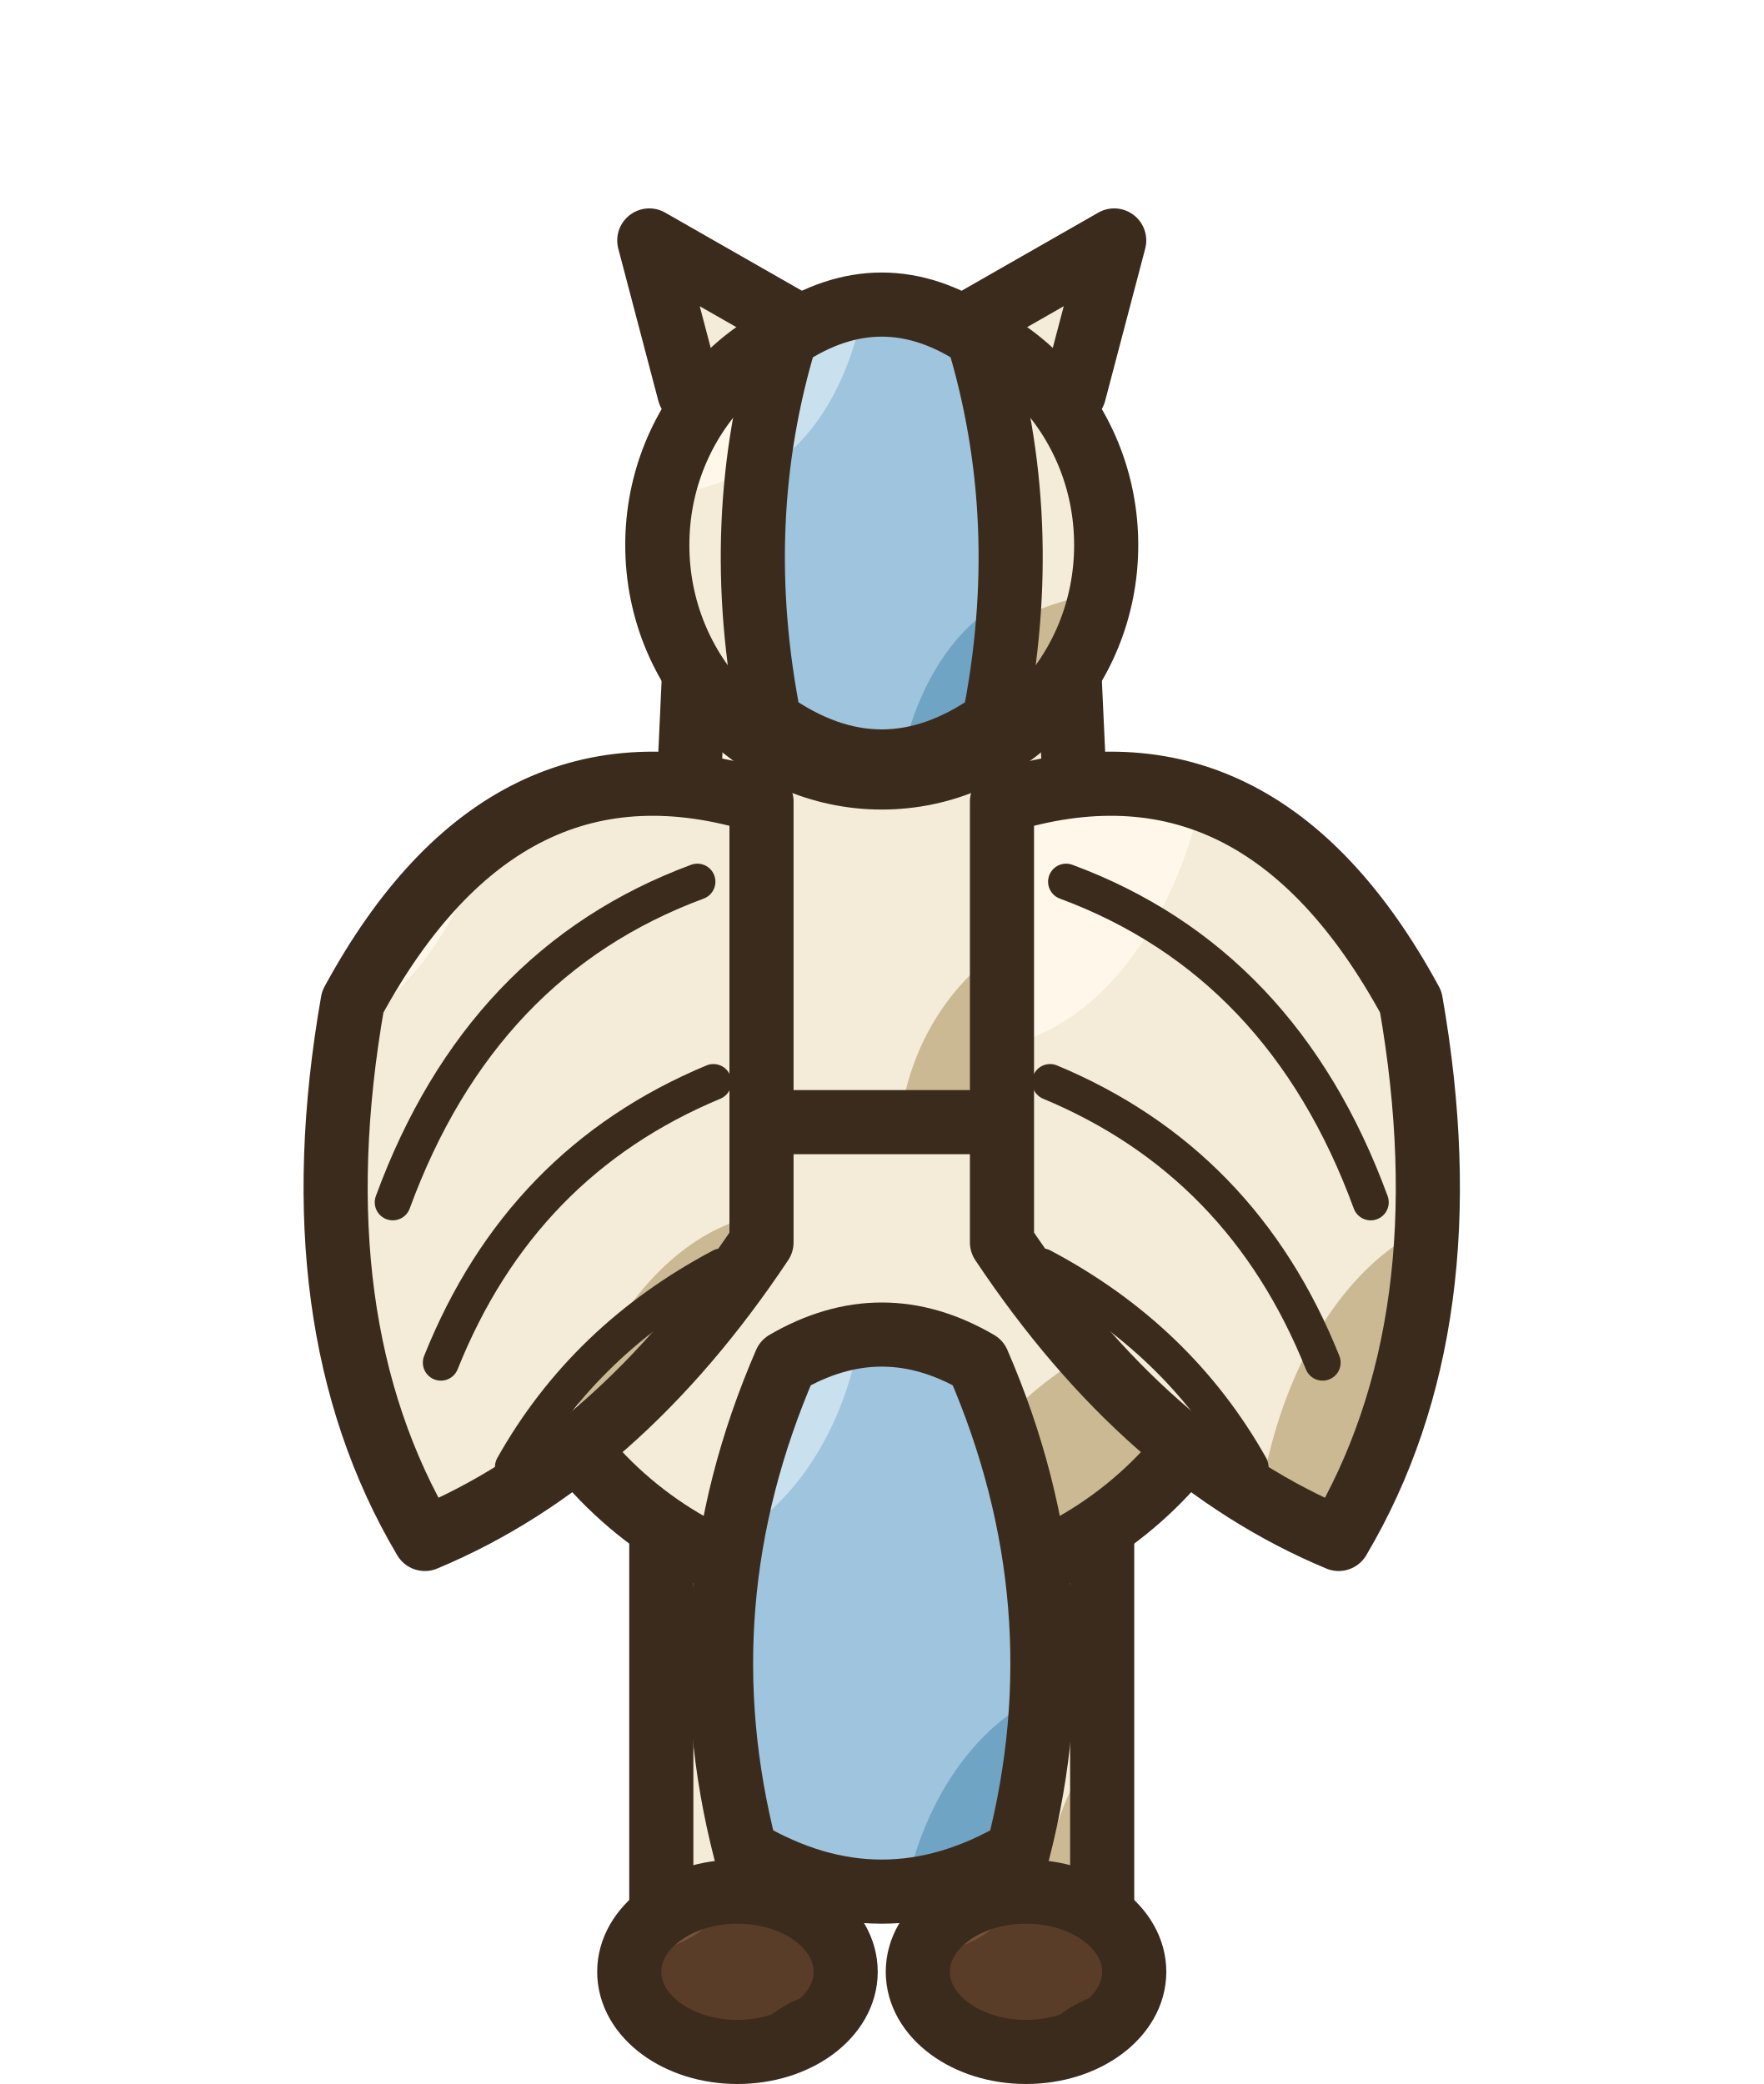
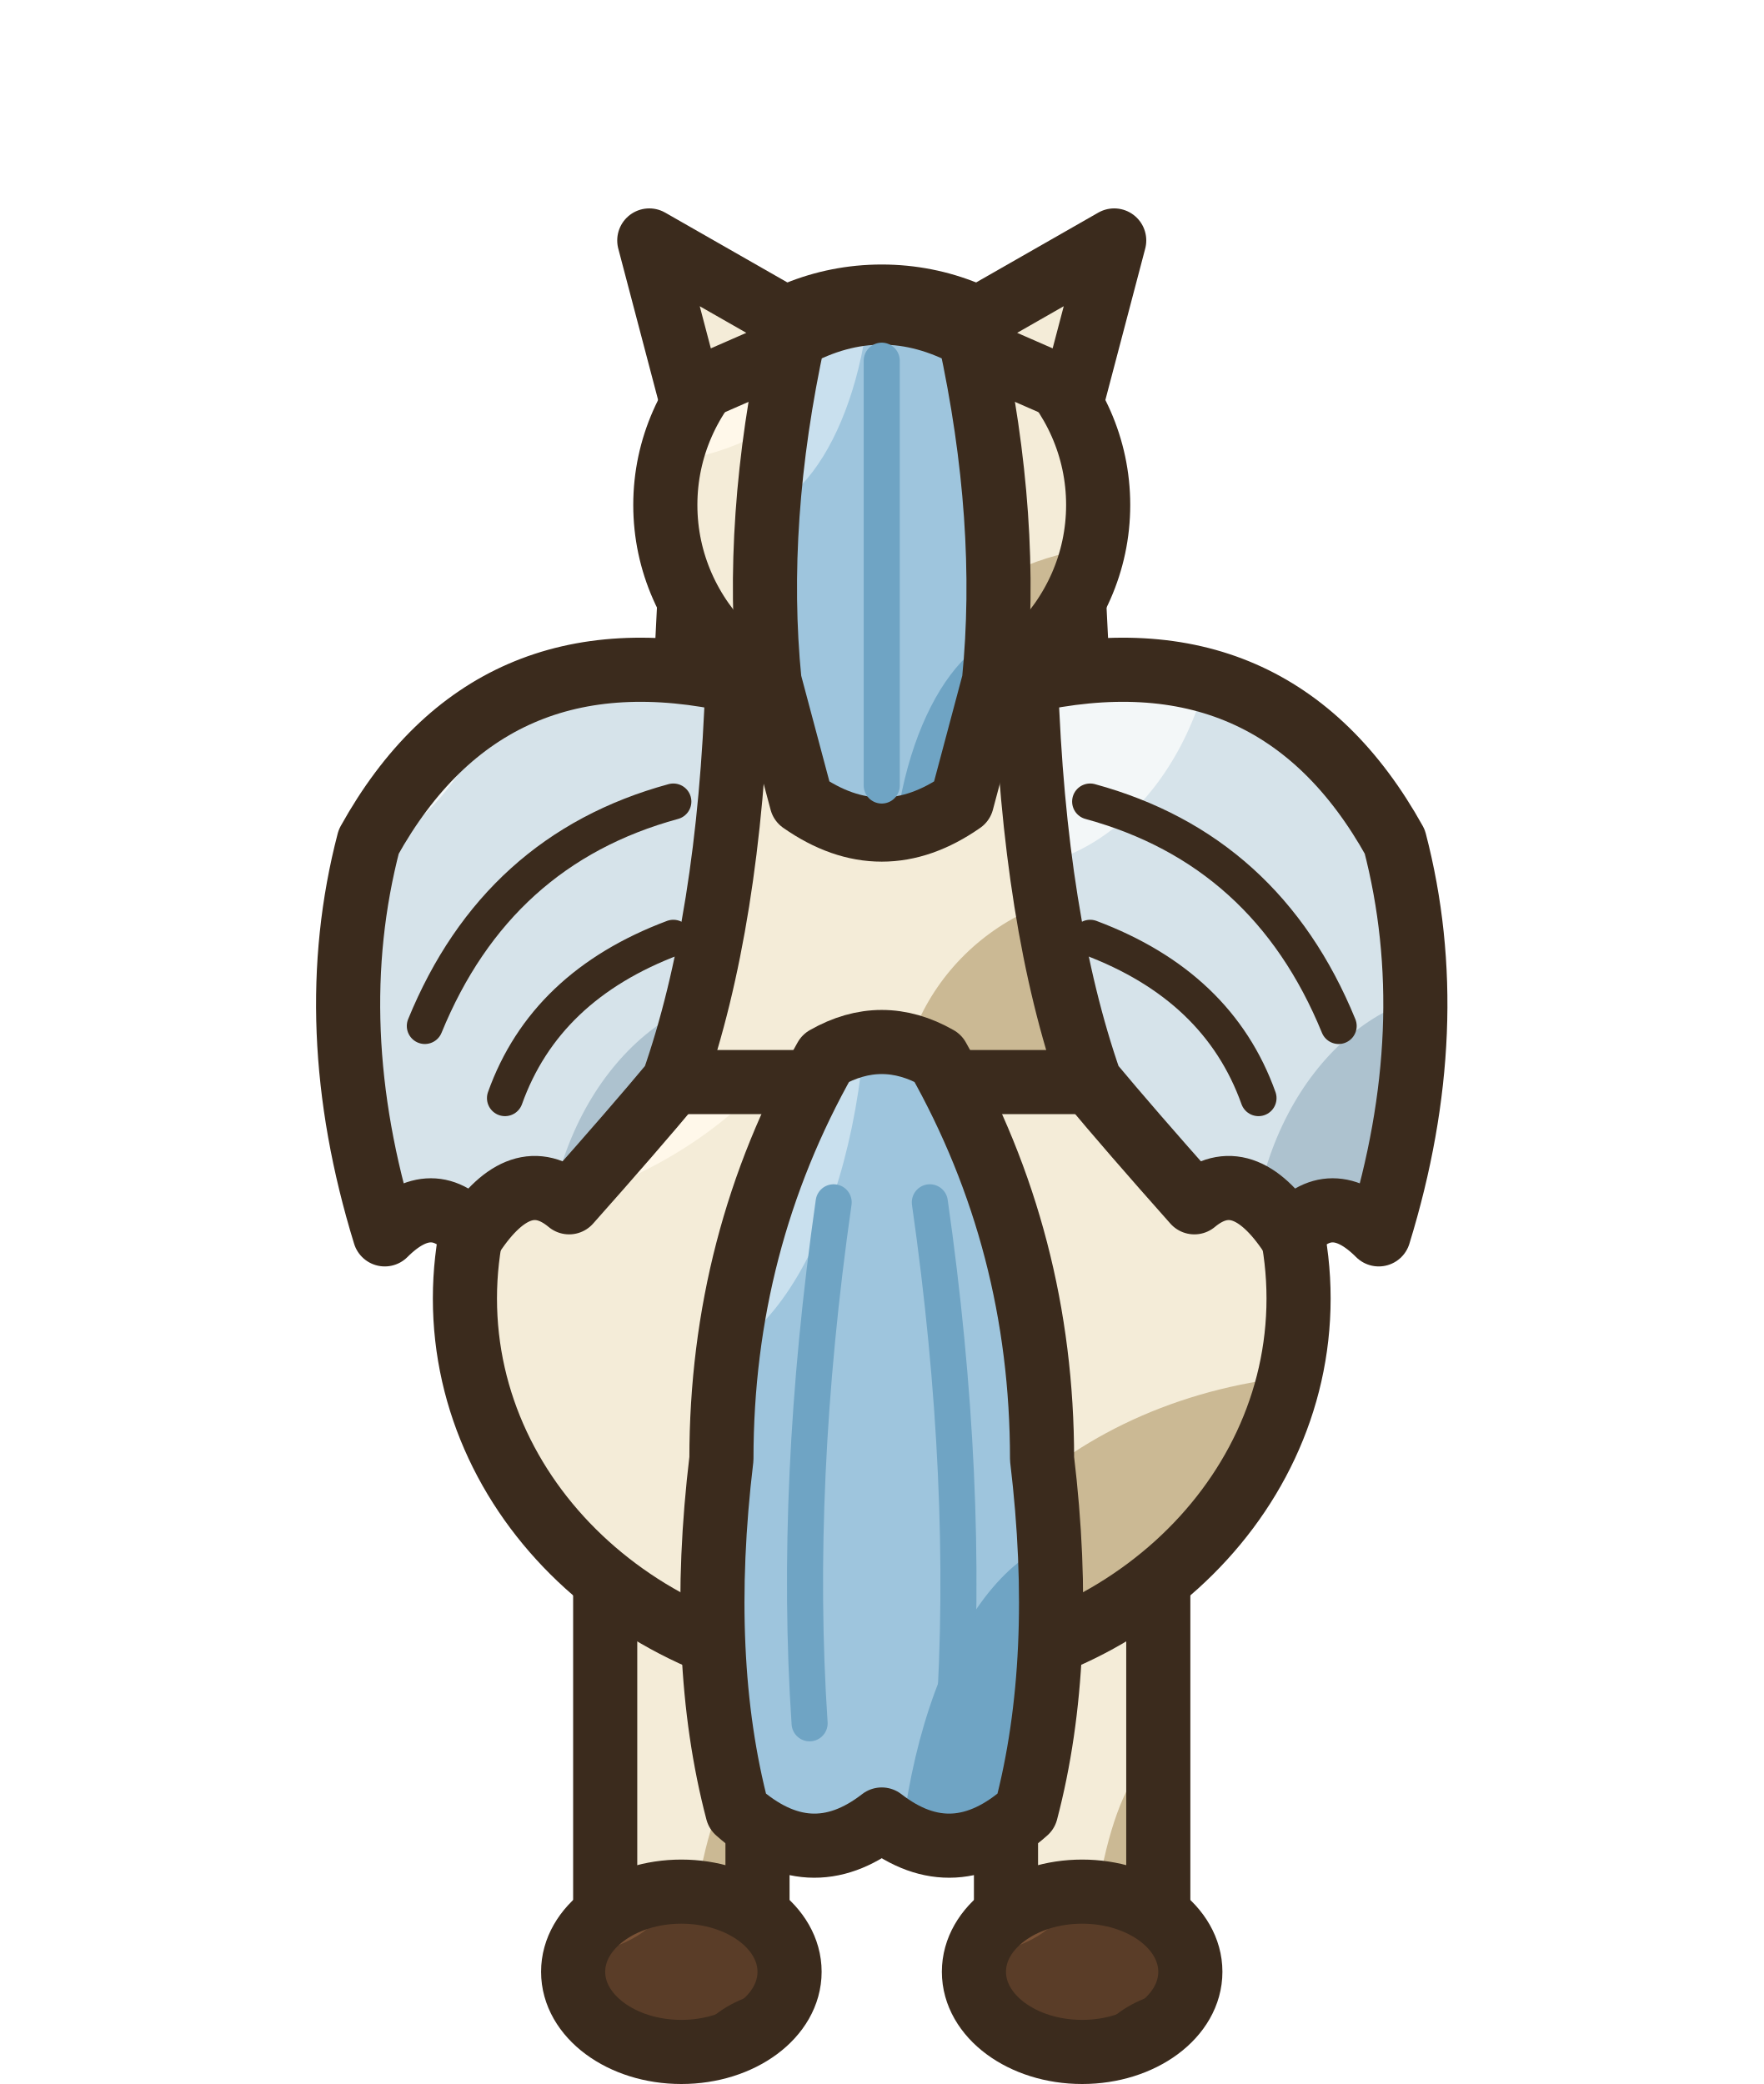
<svg xmlns="http://www.w3.org/2000/svg" width="132" height="156" viewBox="-22 -51 44 52">
  <g stroke-linejoin="round" stroke-linecap="round">
-     <clipPath id="c665">
-       <path d="M-5.5 -14 L-5.5 -3.4 A1.9 1.9 0 0 0 -1.7 -3.4 L-1.7 -14 A1.9 1.9 0 0 0 -5.5 -14 Z" />
+     <clipPath id="c593">
+       <path d="M-6.9 -14 L-6.9 -3.4 A1.9 1.9 0 0 0 -3.1 -3.4 L-3.1 -14 A1.9 1.9 0 0 0 -6.9 -14 Z" />
    </clipPath>
-     <path d="M-5.5 -14 L-5.5 -3.4 A1.9 1.9 0 0 0 -1.7 -3.4 L-1.7 -14 A1.9 1.9 0 0 0 -5.5 -14 Z" fill="#f4ecd8" />
-     <g clip-path="url(#c665)" stroke="none">
-       <ellipse cx="-5.73" cy="-16.76" rx="1.98" ry="6.62" fill="#fff8ea" />
-       <ellipse cx="-1.47" cy="-0.64" rx="1.98" ry="6.62" fill="#cbb994" />
+     <path d="M-6.9 -14 L-6.9 -3.4 A1.9 1.9 0 0 0 -3.1 -3.4 L-3.1 -14 A1.9 1.9 0 0 0 -6.9 -14 Z" fill="#f4ecd8" />
+     <g clip-path="url(#c593)" stroke="none">
+       <ellipse cx="-7.13" cy="-16.76" rx="1.98" ry="6.62" fill="#fff8ea" />
+       <ellipse cx="-2.87" cy="-0.64" rx="1.98" ry="6.62" fill="#cbb994" />
    </g>
-     <path d="M-5.5 -14 L-5.5 -3.4 A1.9 1.9 0 0 0 -1.7 -3.4 L-1.7 -14 A1.9 1.9 0 0 0 -5.5 -14 Z" fill="none" stroke="#3b2b1d" stroke-width="1.6" />
-     <clipPath id="c666">
-       <ellipse cx="-3.6" cy="-1.8" rx="2.7" ry="2" />
+     <path d="M-6.9 -14 L-6.9 -3.4 A1.9 1.9 0 0 0 -3.1 -3.4 L-3.1 -14 A1.9 1.9 0 0 0 -6.9 -14 Z" fill="none" stroke="#3b2b1d" stroke-width="1.6" />
+     <clipPath id="c594">
+       <ellipse cx="-5" cy="-1.8" rx="2.7" ry="2" />
    </clipPath>
-     <ellipse cx="-3.6" cy="-1.8" rx="2.7" ry="2" fill="#5a3d28" />
-     <g clip-path="url(#c666)" stroke="none">
-       <ellipse cx="-6.62" cy="-4.04" rx="2.81" ry="1.84" fill="#7a5236" />
-       <ellipse cx="-0.58" cy="0.44" rx="2.81" ry="1.84" fill="#3b2b1d" />
+     <ellipse cx="-5" cy="-1.8" rx="2.7" ry="2" fill="#5a3d28" />
+     <g clip-path="url(#c594)" stroke="none">
+       <ellipse cx="-8.02" cy="-4.04" rx="2.81" ry="1.84" fill="#7a5236" />
+       <ellipse cx="-1.98" cy="0.44" rx="2.81" ry="1.84" fill="#3b2b1d" />
    </g>
-     <ellipse cx="-3.6" cy="-1.8" rx="2.7" ry="2" fill="none" stroke="#3b2b1d" stroke-width="1.6" />
-     <clipPath id="c667">
-       <path d="M1.7 -14 L1.7 -3.4 A1.9 1.9 0 0 0 5.5 -3.4 L5.5 -14 A1.9 1.9 0 0 0 1.7 -14 Z" />
+     <ellipse cx="-5" cy="-1.8" rx="2.7" ry="2" fill="none" stroke="#3b2b1d" stroke-width="1.6" />
+     <clipPath id="c595">
+       <path d="M3.1 -14 L3.1 -3.4 A1.9 1.9 0 0 0 6.9 -3.4 L6.9 -14 A1.9 1.9 0 0 0 3.1 -14 Z" />
    </clipPath>
-     <path d="M1.7 -14 L1.7 -3.4 A1.9 1.9 0 0 0 5.5 -3.4 L5.5 -14 A1.9 1.9 0 0 0 1.7 -14 Z" fill="#f4ecd8" />
-     <g clip-path="url(#c667)" stroke="none">
-       <ellipse cx="1.47" cy="-16.76" rx="1.98" ry="6.62" fill="#fff8ea" />
-       <ellipse cx="5.73" cy="-0.64" rx="1.98" ry="6.62" fill="#cbb994" />
+     <path d="M3.1 -14 L3.1 -3.4 A1.9 1.9 0 0 0 6.9 -3.4 L6.9 -14 A1.9 1.9 0 0 0 3.1 -14 Z" fill="#f4ecd8" />
+     <g clip-path="url(#c595)" stroke="none">
+       <ellipse cx="2.87" cy="-16.76" rx="1.98" ry="6.62" fill="#fff8ea" />
+       <ellipse cx="7.13" cy="-0.64" rx="1.98" ry="6.62" fill="#cbb994" />
    </g>
-     <path d="M1.7 -14 L1.7 -3.4 A1.9 1.9 0 0 0 5.5 -3.4 L5.5 -14 A1.9 1.9 0 0 0 1.7 -14 Z" fill="none" stroke="#3b2b1d" stroke-width="1.6" />
-     <clipPath id="c668">
-       <ellipse cx="3.6" cy="-1.8" rx="2.7" ry="2" />
+     <path d="M3.1 -14 L3.1 -3.4 A1.9 1.9 0 0 0 6.9 -3.4 L6.9 -14 A1.9 1.9 0 0 0 3.1 -14 Z" fill="none" stroke="#3b2b1d" stroke-width="1.6" />
+     <clipPath id="c596">
+       <ellipse cx="5" cy="-1.8" rx="2.7" ry="2" />
    </clipPath>
-     <ellipse cx="3.6" cy="-1.8" rx="2.7" ry="2" fill="#5a3d28" />
-     <g clip-path="url(#c668)" stroke="none">
-       <ellipse cx="0.58" cy="-4.04" rx="2.81" ry="1.84" fill="#7a5236" />
-       <ellipse cx="6.62" cy="0.44" rx="2.81" ry="1.84" fill="#3b2b1d" />
+     <ellipse cx="5" cy="-1.8" rx="2.7" ry="2" fill="#5a3d28" />
+     <g clip-path="url(#c596)" stroke="none">
+       <ellipse cx="1.98" cy="-4.04" rx="2.81" ry="1.84" fill="#7a5236" />
+       <ellipse cx="8.02" cy="0.44" rx="2.81" ry="1.84" fill="#3b2b1d" />
    </g>
-     <ellipse cx="3.6" cy="-1.8" rx="2.7" ry="2" fill="none" stroke="#3b2b1d" stroke-width="1.6" />
-     <clipPath id="c669">
-       <ellipse cx="0" cy="-20.6" rx="9.6" ry="9.4" />
+     <ellipse cx="5" cy="-1.8" rx="2.7" ry="2" fill="none" stroke="#3b2b1d" stroke-width="1.6" />
+     <clipPath id="c597">
+       <ellipse cx="0" cy="-18.6" rx="10.4" ry="9.4" />
    </clipPath>
-     <ellipse cx="0" cy="-20.6" rx="9.6" ry="9.4" fill="#f4ecd8" />
-     <g clip-path="url(#c669)" stroke="none">
-       <ellipse cx="-10.75" cy="-31.13" rx="9.98" ry="8.65" fill="#fff8ea" />
-       <ellipse cx="10.75" cy="-10.07" rx="9.98" ry="8.65" fill="#cbb994" />
+     <ellipse cx="0" cy="-18.6" rx="10.4" ry="9.4" fill="#f4ecd8" />
+     <g clip-path="url(#c597)" stroke="none">
+       <ellipse cx="-11.65" cy="-29.13" rx="10.82" ry="8.65" fill="#fff8ea" />
+       <ellipse cx="11.65" cy="-8.07" rx="10.82" ry="8.65" fill="#cbb994" />
    </g>
-     <ellipse cx="0" cy="-20.6" rx="9.6" ry="9.4" fill="none" stroke="#3b2b1d" stroke-width="1.6" />
-     <clipPath id="c670">
-       <path d="M-5.2 -23 L-4.6 -36 L4.6 -36 L5.2 -23 Z" />
+     <ellipse cx="0" cy="-18.6" rx="10.4" ry="9.4" fill="none" stroke="#3b2b1d" stroke-width="1.6" />
+     <clipPath id="c598">
+       <path d="M-5.4 -24 L-4.8 -36 L4.8 -36 L5.4 -24 Z" />
    </clipPath>
-     <path d="M-5.2 -23 L-4.6 -36 L4.6 -36 L5.2 -23 Z" fill="#f4ecd8" />
-     <g clip-path="url(#c670)" stroke="none">
-       <ellipse cx="-5.82" cy="-36.78" rx="5.41" ry="5.98" fill="#fff8ea" />
-       <ellipse cx="5.82" cy="-22.22" rx="5.41" ry="5.98" fill="#cbb994" />
+     <path d="M-5.4 -24 L-4.8 -36 L4.8 -36 L5.4 -24 Z" fill="#f4ecd8" />
+     <g clip-path="url(#c598)" stroke="none">
+       <ellipse cx="-6.05" cy="-36.72" rx="5.62" ry="5.52" fill="#fff8ea" />
+       <ellipse cx="6.05" cy="-23.28" rx="5.62" ry="5.52" fill="#cbb994" />
    </g>
-     <path d="M-5.2 -23 L-4.6 -36 L4.6 -36 L5.2 -23 Z" fill="none" stroke="#3b2b1d" stroke-width="1.6" />
-     <clipPath id="c671">
-       <path d="M-3 -31 Q-9.4 -33 -13.2 -26 Q-14.6 -18 -11.4 -12.6 Q-6.6 -14.6 -3 -20 Z" />
+     <path d="M-5.4 -24 L-4.8 -36 L4.8 -36 L5.4 -24 Z" fill="none" stroke="#3b2b1d" stroke-width="1.6" />
+     <clipPath id="c599">
+       <ellipse cx="0" cy="-38.4" rx="5.4" ry="5.2" />
    </clipPath>
-     <path d="M-3 -31 Q-9.4 -33 -13.2 -26 Q-14.6 -18 -11.4 -12.6 Q-6.6 -14.6 -3 -20 Z" fill="#f4ecd8" />
-     <g clip-path="url(#c671)" stroke="none">
-       <ellipse cx="-15.3" cy="-34.22" rx="6.03" ry="9.38" fill="#fff8ea" />
-       <ellipse cx="-2.3" cy="-11.38" rx="6.03" ry="9.38" fill="#cbb994" />
+     <ellipse cx="0" cy="-38.4" rx="5.4" ry="5.2" fill="#f4ecd8" />
+     <g clip-path="url(#c599)" stroke="none">
+       <ellipse cx="-6.05" cy="-44.22" rx="5.62" ry="4.78" fill="#fff8ea" />
+       <ellipse cx="6.05" cy="-32.58" rx="5.62" ry="4.78" fill="#cbb994" />
    </g>
-     <path d="M-3 -31 Q-9.4 -33 -13.2 -26 Q-14.6 -18 -11.4 -12.6 Q-6.6 -14.6 -3 -20 Z" fill="none" stroke="#3b2b1d" stroke-width="1.6" />
-     <path d="M-4.6 -29 Q-10 -27 -12.2 -21" fill="none" stroke="#3b2b1d" stroke-width="0.9" />
-     <path d="M-4.2 -24 Q-9 -22 -11 -17" fill="none" stroke="#3b2b1d" stroke-width="0.9" />
-     <path d="M-4 -19.4 Q-7.4 -17.6 -9.2 -14.4" fill="none" stroke="#3b2b1d" stroke-width="0.9" />
-     <clipPath id="c672">
-       <path d="M3 -31 Q9.4 -33 13.2 -26 Q14.6 -18 11.4 -12.6 Q6.6 -14.6 3 -20 Z" />
-     </clipPath>
-     <path d="M3 -31 Q9.4 -33 13.2 -26 Q14.6 -18 11.4 -12.6 Q6.6 -14.6 3 -20 Z" fill="#f4ecd8" />
-     <g clip-path="url(#c672)" stroke="none">
-       <ellipse cx="2.3" cy="-34.22" rx="6.03" ry="9.38" fill="#fff8ea" />
-       <ellipse cx="15.3" cy="-11.38" rx="6.03" ry="9.38" fill="#cbb994" />
-     </g>
-     <path d="M3 -31 Q9.4 -33 13.2 -26 Q14.6 -18 11.4 -12.6 Q6.6 -14.6 3 -20 Z" fill="none" stroke="#3b2b1d" stroke-width="1.6" />
-     <path d="M4.6 -29 Q10 -27 12.2 -21" fill="none" stroke="#3b2b1d" stroke-width="0.9" />
-     <path d="M4.2 -24 Q9 -22 11 -17" fill="none" stroke="#3b2b1d" stroke-width="0.9" />
-     <path d="M4 -19.4 Q7.4 -17.6 9.2 -14.4" fill="none" stroke="#3b2b1d" stroke-width="0.9" />
-     <clipPath id="c673">
-       <path d="M-2.4 -17 Q-5 -11 -3.4 -4.8 Q0 -2.8 3.4 -4.8 Q5 -11 2.4 -17 Q0 -18.4 -2.4 -17 Z" />
-     </clipPath>
-     <path d="M-2.4 -17 Q-5 -11 -3.4 -4.8 Q0 -2.8 3.4 -4.8 Q5 -11 2.4 -17 Q0 -18.4 -2.4 -17 Z" fill="#9ec5dd" />
-     <g clip-path="url(#c673)" stroke="none">
-       <ellipse cx="-5.6" cy="-19.34" rx="5.2" ry="7.18" fill="#c9e0ee" />
-       <ellipse cx="5.6" cy="-1.86" rx="5.2" ry="7.18" fill="#6fa4c4" />
-     </g>
-     <path d="M-2.4 -17 Q-5 -11 -3.4 -4.8 Q0 -2.8 3.4 -4.8 Q5 -11 2.4 -17 Q0 -18.4 -2.4 -17 Z" fill="none" stroke="#3b2b1d" stroke-width="1.6" />
-     <clipPath id="c674">
+     <ellipse cx="0" cy="-38.4" rx="5.4" ry="5.2" fill="none" stroke="#3b2b1d" stroke-width="1.6" />
+     <clipPath id="c600">
      <path d="M-4.8 -41.2 L-5.8 -45 L-1.6 -42.6 Z" />
    </clipPath>
    <path d="M-4.8 -41.2 L-5.8 -45 L-1.6 -42.6 Z" fill="#f4ecd8" />
-     <g clip-path="url(#c674)" stroke="none">
+     <g clip-path="url(#c600)" stroke="none">
      <ellipse cx="-6.05" cy="-45.23" rx="2.18" ry="1.75" fill="#fff8ea" />
      <ellipse cx="-1.35" cy="-40.97" rx="2.18" ry="1.75" fill="#cbb994" />
    </g>
    <path d="M-4.8 -41.2 L-5.8 -45 L-1.6 -42.6 Z" fill="none" stroke="#3b2b1d" stroke-width="1.6" />
-     <clipPath id="c675">
+     <clipPath id="c601">
      <path d="M4.8 -41.2 L5.8 -45 L1.6 -42.6 Z" />
    </clipPath>
    <path d="M4.8 -41.2 L5.8 -45 L1.6 -42.6 Z" fill="#f4ecd8" />
-     <g clip-path="url(#c675)" stroke="none">
+     <g clip-path="url(#c601)" stroke="none">
      <ellipse cx="1.35" cy="-45.23" rx="2.18" ry="1.75" fill="#fff8ea" />
      <ellipse cx="6.05" cy="-40.97" rx="2.18" ry="1.75" fill="#cbb994" />
    </g>
    <path d="M4.8 -41.2 L5.8 -45 L1.6 -42.6 Z" fill="none" stroke="#3b2b1d" stroke-width="1.6" />
-     <clipPath id="c676">
-       <ellipse cx="0" cy="-37.4" rx="5.6" ry="5.8" />
+     <clipPath id="c602">
+       <path d="M-2.2 -42.6 Q-3.2 -38 -2.8 -34 L-2 -31 Q0 -29.6 2 -31 L2.8 -34 Q3.2 -38 2.2 -42.6 Q0 -43.8 -2.2 -42.6 Z" />
    </clipPath>
-     <ellipse cx="0" cy="-37.4" rx="5.6" ry="5.8" fill="#f4ecd8" />
-     <g clip-path="url(#c676)" stroke="none">
-       <ellipse cx="-6.27" cy="-43.9" rx="5.82" ry="5.34" fill="#fff8ea" />
-       <ellipse cx="6.27" cy="-30.9" rx="5.82" ry="5.34" fill="#cbb994" />
+     <path d="M-2.2 -42.6 Q-3.2 -38 -2.8 -34 L-2 -31 Q0 -29.6 2 -31 L2.8 -34 Q3.2 -38 2.2 -42.6 Q0 -43.8 -2.2 -42.6 Z" fill="#9ec5dd" />
+     <g clip-path="url(#c602)" stroke="none">
+       <ellipse cx="-3.58" cy="-44.65" rx="3.33" ry="6.53" fill="#c9e0ee" />
+       <ellipse cx="3.58" cy="-28.75" rx="3.33" ry="6.53" fill="#6fa4c4" />
    </g>
-     <ellipse cx="0" cy="-37.4" rx="5.6" ry="5.8" fill="none" stroke="#3b2b1d" stroke-width="1.6" />
-     <clipPath id="c677">
-       <path d="M-2.4 -42.6 Q-3.8 -38 -2.8 -33 Q0 -31 2.8 -33 Q3.8 -38 2.4 -42.6 Q0 -44.2 -2.4 -42.6 Z" />
+     <path d="M-2.2 -42.6 Q-3.2 -38 -2.8 -34 L-2 -31 Q0 -29.6 2 -31 L2.8 -34 Q3.2 -38 2.2 -42.6 Q0 -43.8 -2.2 -42.6 Z" fill="none" stroke="#3b2b1d" stroke-width="1.6" />
+     <path d="M0 -42 L0 -31.4" fill="none" stroke="#6fa4c4" stroke-width="0.9" />
+     <clipPath id="c603">
+       <path d="M-1.4 -24.6 Q-4 -20 -4 -14.6 Q-4.6 -9.6 -3.6 -5.8 Q-1.8 -4.2 0 -5.6 Q1.8 -4.2 3.6 -5.8 Q4.6 -9.6 4 -14.6 Q4 -20 1.4 -24.6 Q0 -25.4 -1.4 -24.6 Z" />
    </clipPath>
-     <path d="M-2.4 -42.6 Q-3.8 -38 -2.8 -33 Q0 -31 2.8 -33 Q3.8 -38 2.4 -42.6 Q0 -44.2 -2.4 -42.6 Z" fill="#9ec5dd" />
-     <g clip-path="url(#c677)" stroke="none">
-       <ellipse cx="-4.26" cy="-44.99" rx="3.95" ry="6.07" fill="#c9e0ee" />
-       <ellipse cx="4.26" cy="-30.21" rx="3.95" ry="6.07" fill="#6fa4c4" />
+     <path d="M-1.4 -24.6 Q-4 -20 -4 -14.6 Q-4.6 -9.6 -3.6 -5.8 Q-1.8 -4.2 0 -5.6 Q1.8 -4.2 3.6 -5.8 Q4.6 -9.6 4 -14.6 Q4 -20 1.4 -24.6 Q0 -25.4 -1.4 -24.6 Z" fill="#9ec5dd" />
+     <g clip-path="url(#c603)" stroke="none">
+       <ellipse cx="-5.15" cy="-26.67" rx="4.78" ry="9.75" fill="#c9e0ee" />
+       <ellipse cx="5.15" cy="-2.93" rx="4.78" ry="9.75" fill="#6fa4c4" />
    </g>
-     <path d="M-2.4 -42.6 Q-3.8 -38 -2.8 -33 Q0 -31 2.8 -33 Q3.8 -38 2.4 -42.6 Q0 -44.2 -2.4 -42.6 Z" fill="none" stroke="#3b2b1d" stroke-width="1.6" />
+     <path d="M-1.4 -24.6 Q-4 -20 -4 -14.6 Q-4.6 -9.6 -3.6 -5.8 Q-1.8 -4.2 0 -5.6 Q1.8 -4.2 3.6 -5.8 Q4.6 -9.6 4 -14.6 Q4 -20 1.4 -24.6 Q0 -25.4 -1.4 -24.6 Z" fill="none" stroke="#3b2b1d" stroke-width="1.6" />
+     <path d="M-1.2 -21 Q-2.2 -14 -1.8 -8" fill="none" stroke="#6fa4c4" stroke-width="0.9" />
+     <path d="M1.2 -21 Q2.2 -14 1.8 -8" fill="none" stroke="#6fa4c4" stroke-width="0.9" />
+     <clipPath id="c604">
+       <path d="M-3.6 -34 Q-9.8 -35.4 -12.8 -30 Q-14 -25.4 -12.4 -20.2 Q-11.2 -21.4 -10.2 -20.2 Q-9 -22 -7.8 -21 Q-6.2 -22.8 -5.2 -24 Q-3.8 -28 -3.6 -34 Z" />
+     </clipPath>
+     <path d="M-3.6 -34 Q-9.8 -35.4 -12.8 -30 Q-14 -25.4 -12.4 -20.2 Q-11.2 -21.4 -10.2 -20.2 Q-9 -22 -7.8 -21 Q-6.2 -22.8 -5.2 -24 Q-3.8 -28 -3.6 -34 Z" fill="#d6e3ea" />
+     <g clip-path="url(#c604)" stroke="none">
+       <ellipse cx="-14.62" cy="-36.31" rx="5.41" ry="6.99" fill="#f3f7f8" />
+       <ellipse cx="-2.98" cy="-19.29" rx="5.41" ry="6.99" fill="#adc2cf" />
+     </g>
+     <path d="M-3.6 -34 Q-9.8 -35.4 -12.8 -30 Q-14 -25.4 -12.4 -20.2 Q-11.2 -21.4 -10.2 -20.2 Q-9 -22 -7.8 -21 Q-6.2 -22.8 -5.2 -24 Q-3.8 -28 -3.6 -34 Z" fill="none" stroke="#3b2b1d" stroke-width="1.6" />
+     <path d="M-5.2 -31 Q-9.6 -29.8 -11.4 -25.4" fill="none" stroke="#3b2b1d" stroke-width="0.9" />
+     <path d="M-5.2 -27.6 Q-8.4 -26.4 -9.4 -23.6" fill="none" stroke="#3b2b1d" stroke-width="0.9" />
+     <clipPath id="c605">
+       <path d="M3.6 -34 Q9.8 -35.4 12.8 -30 Q14 -25.4 12.4 -20.2 Q11.2 -21.4 10.2 -20.2 Q9 -22 7.8 -21 Q6.2 -22.8 5.2 -24 Q3.8 -28 3.6 -34 Z" />
+     </clipPath>
+     <path d="M3.6 -34 Q9.8 -35.4 12.8 -30 Q14 -25.4 12.4 -20.2 Q11.2 -21.4 10.2 -20.2 Q9 -22 7.8 -21 Q6.2 -22.8 5.2 -24 Q3.8 -28 3.6 -34 Z" fill="#d6e3ea" />
+     <g clip-path="url(#c605)" stroke="none">
+       <ellipse cx="2.98" cy="-36.31" rx="5.41" ry="6.99" fill="#f3f7f8" />
+       <ellipse cx="14.62" cy="-19.29" rx="5.41" ry="6.99" fill="#adc2cf" />
+     </g>
+     <path d="M3.6 -34 Q9.8 -35.4 12.8 -30 Q14 -25.4 12.4 -20.2 Q11.2 -21.4 10.2 -20.2 Q9 -22 7.8 -21 Q6.2 -22.8 5.2 -24 Q3.8 -28 3.6 -34 Z" fill="none" stroke="#3b2b1d" stroke-width="1.6" />
+     <path d="M5.2 -31 Q9.6 -29.8 11.4 -25.4" fill="none" stroke="#3b2b1d" stroke-width="0.9" />
+     <path d="M5.2 -27.6 Q8.4 -26.4 9.4 -23.6" fill="none" stroke="#3b2b1d" stroke-width="0.9" />
  </g>
</svg>
